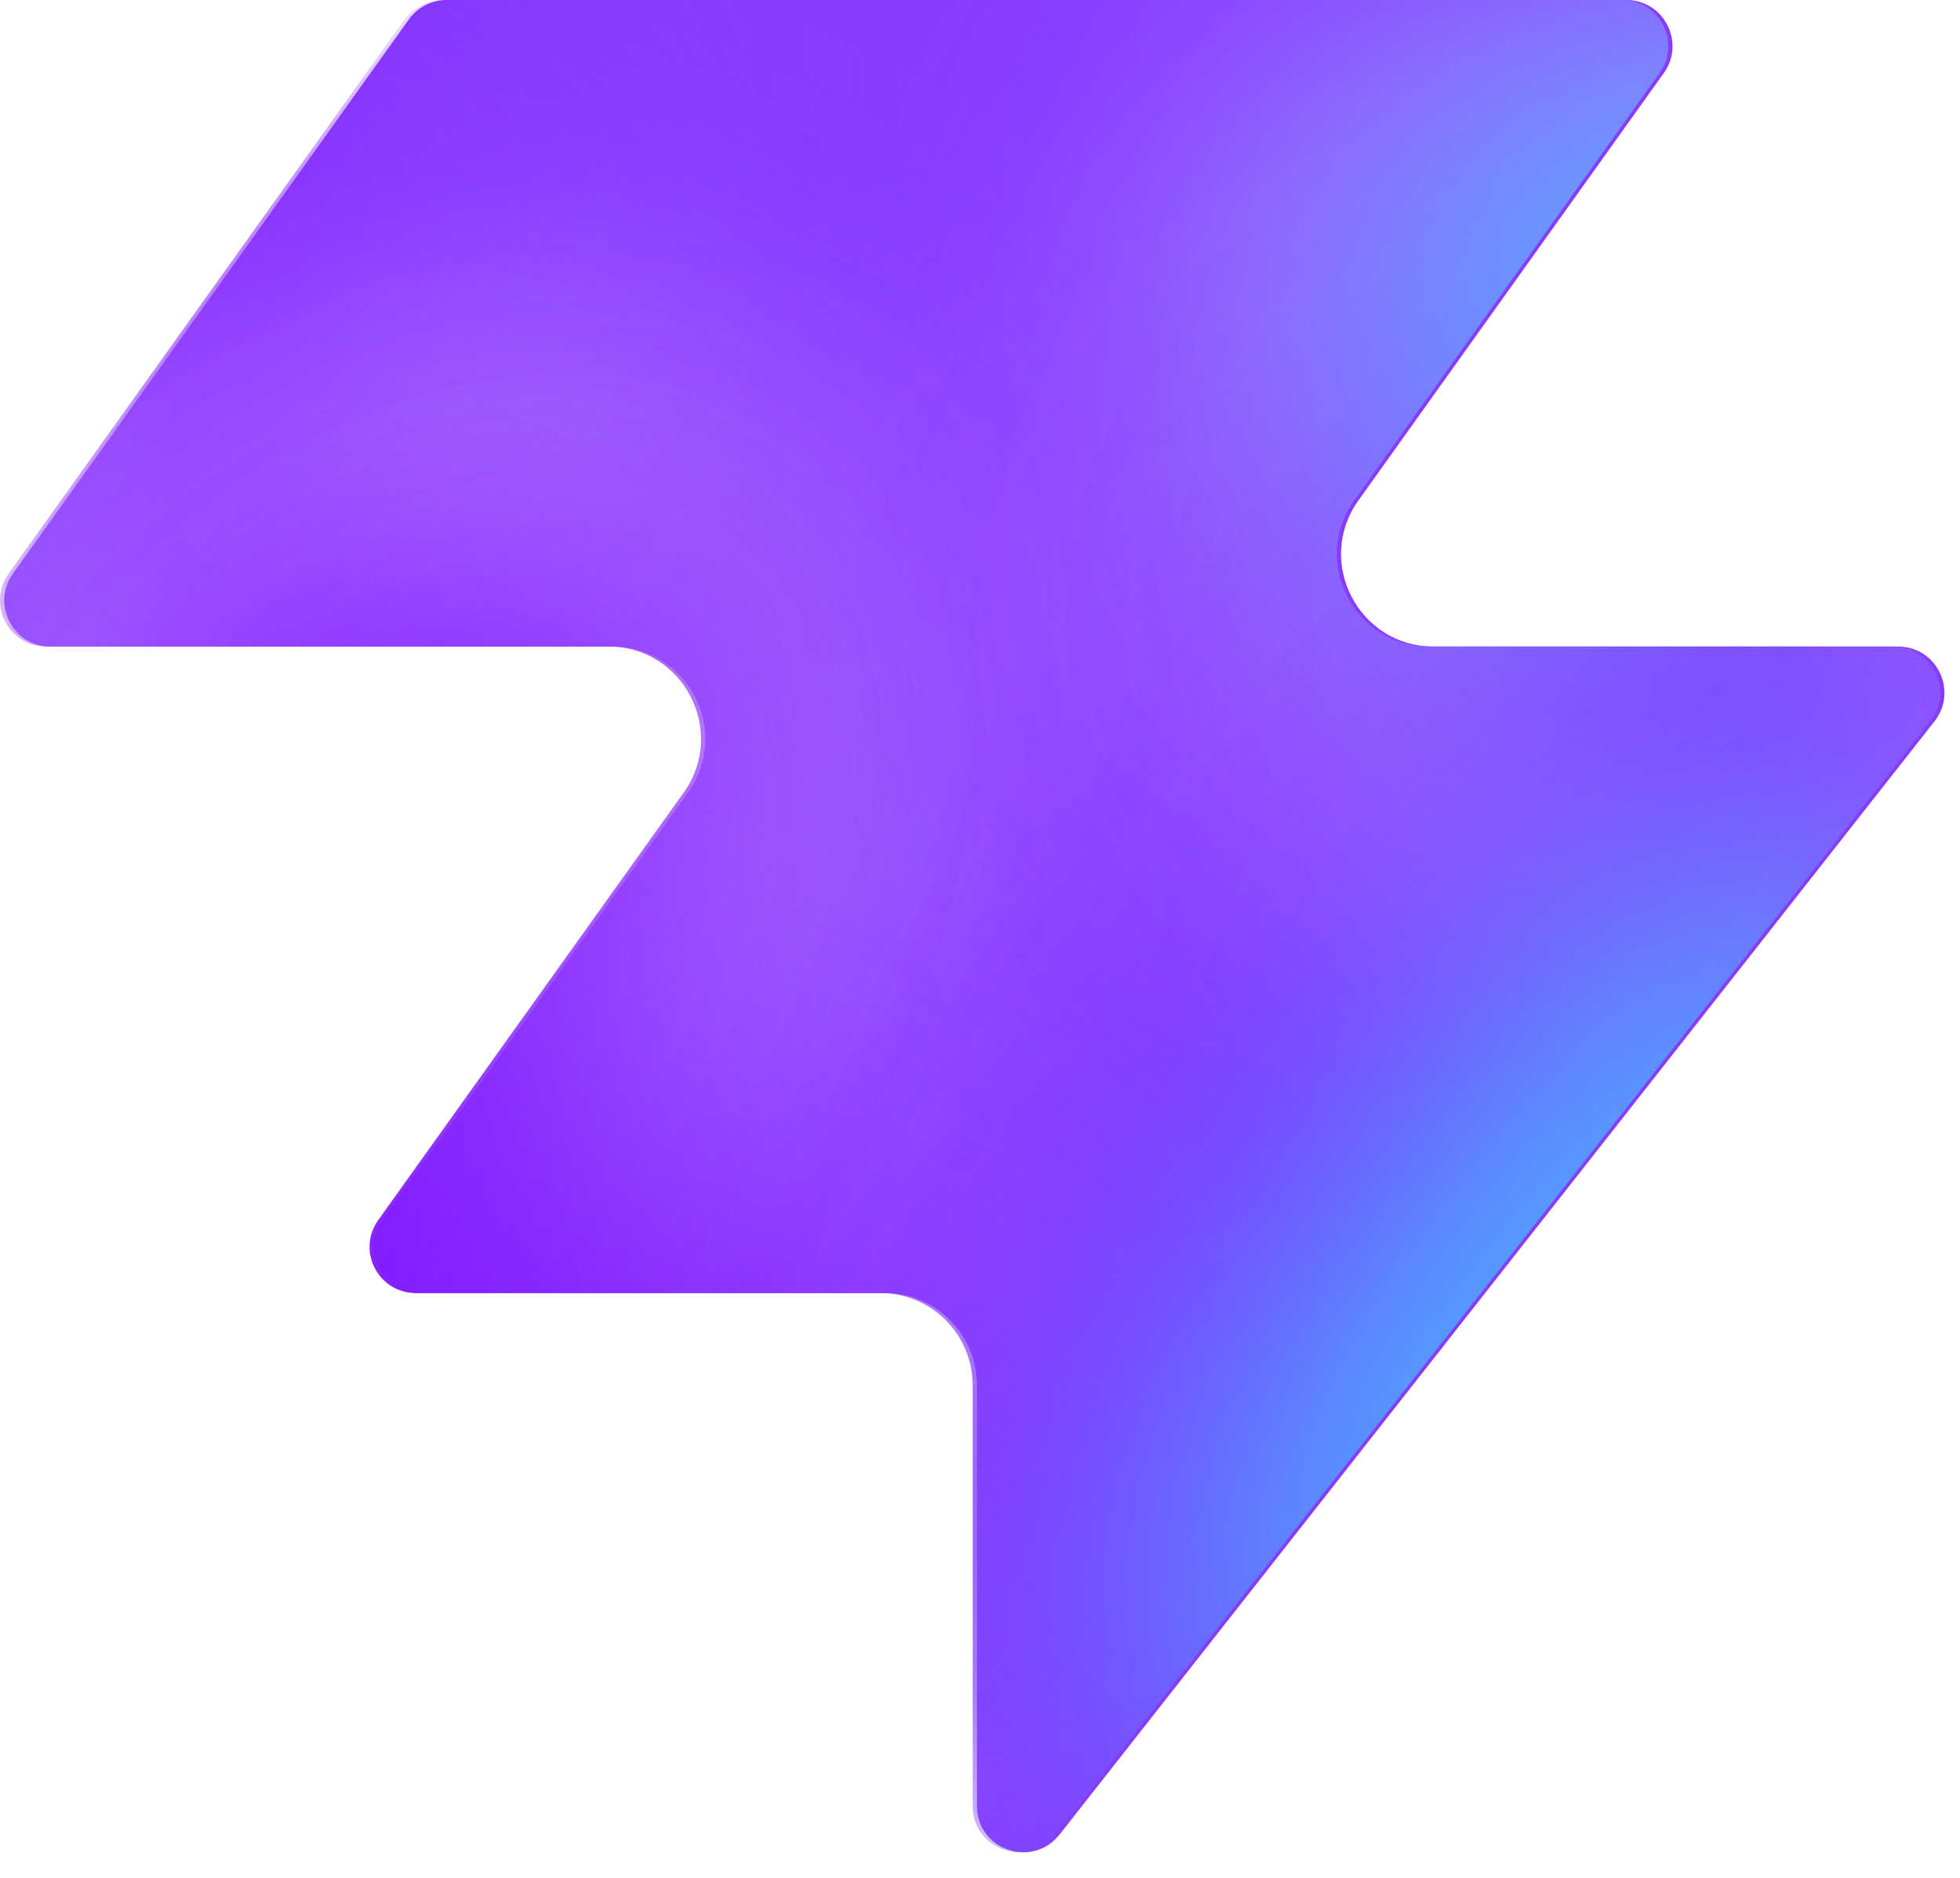
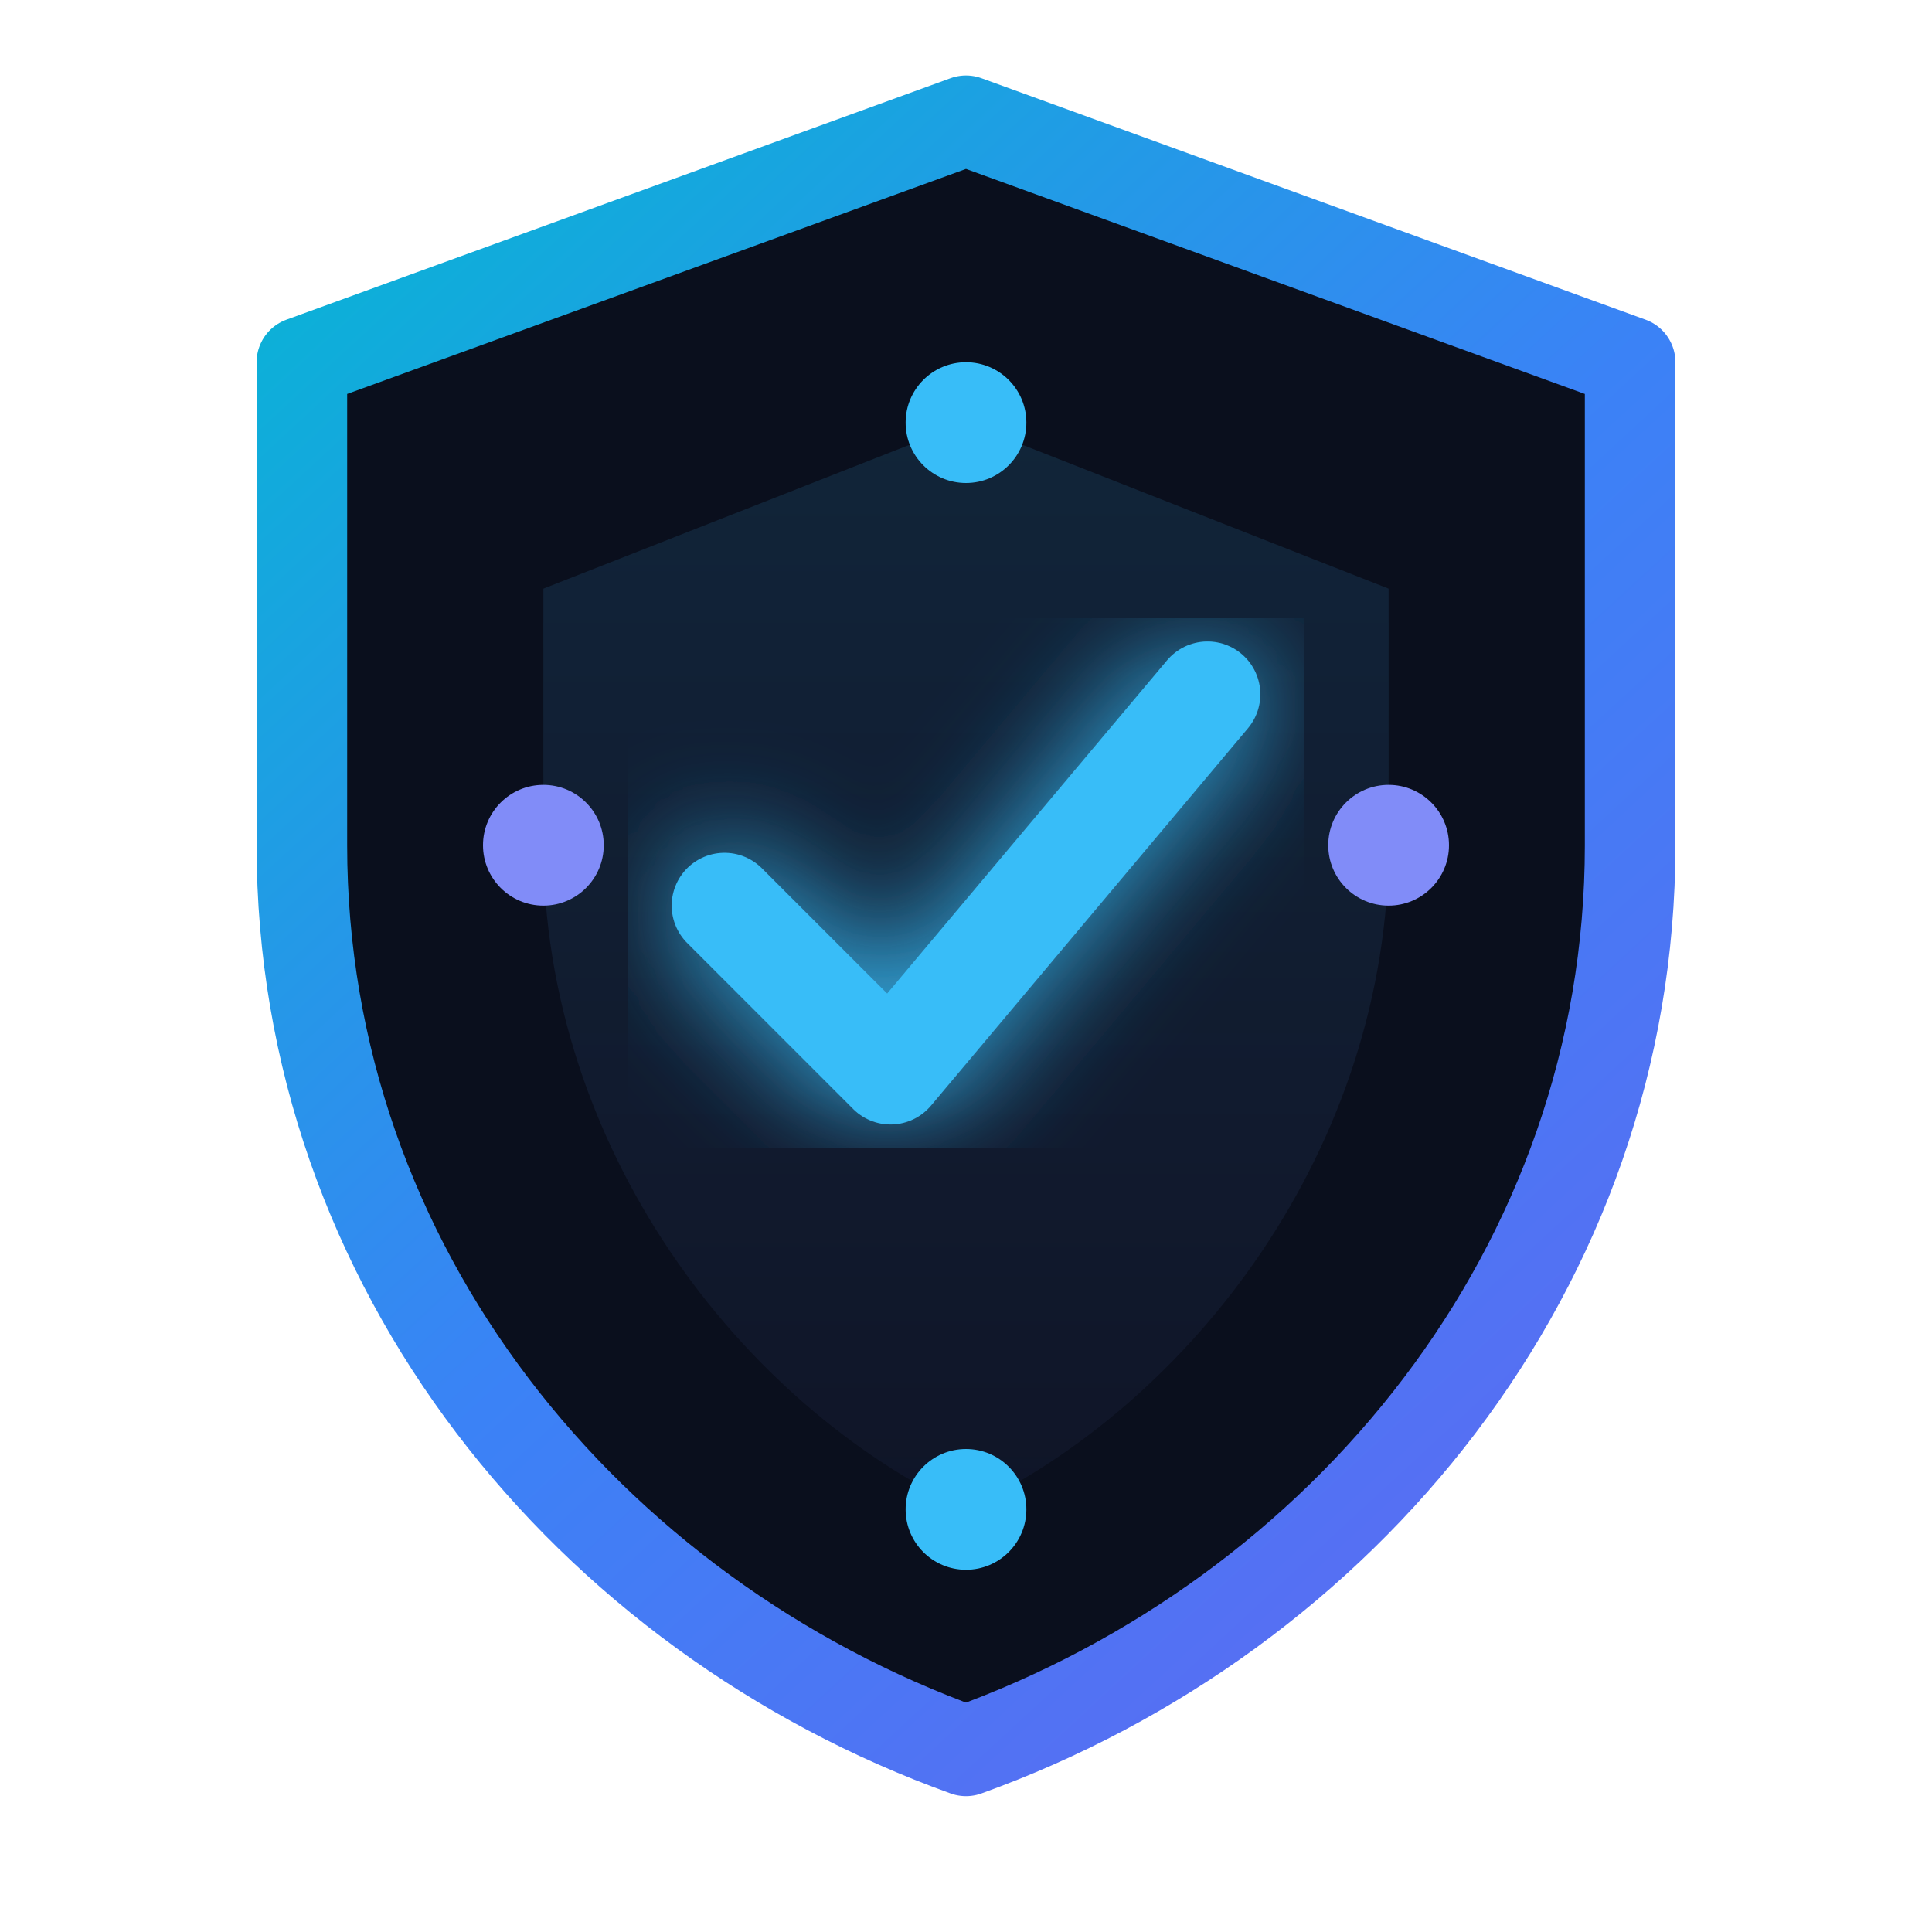
- <svg xmlns="http://www.w3.org/2000/svg" width="48" height="46" fill="none" viewBox="0 0 48 46">
-   <path fill="#863bff" d="M25.946 44.938c-.664.845-2.021.375-2.021-.698V33.937a2.26 2.26 0 0 0-2.262-2.262H10.287c-.92 0-1.456-1.04-.92-1.788l7.48-10.471c1.07-1.497 0-3.578-1.842-3.578H1.237c-.92 0-1.456-1.04-.92-1.788L10.013.474c.214-.297.556-.474.92-.474h28.894c.92 0 1.456 1.04.92 1.788l-7.48 10.471c-1.07 1.498 0 3.579 1.842 3.579h11.377c.943 0 1.473 1.088.89 1.83L25.947 44.94z" style="fill:#863bff;fill:color(display-p3 .525 .23 1);fill-opacity:1" />
-   <mask id="a" width="48" height="46" x="0" y="0" maskUnits="userSpaceOnUse" style="mask-type:alpha">
-     <path fill="#000" d="M25.842 44.938c-.664.844-2.021.375-2.021-.698V33.937a2.26 2.26 0 0 0-2.262-2.262H10.183c-.92 0-1.456-1.04-.92-1.788l7.48-10.471c1.07-1.498 0-3.579-1.842-3.579H1.133c-.92 0-1.456-1.04-.92-1.787L9.91.473c.214-.297.556-.474.92-.474h28.894c.92 0 1.456 1.04.92 1.788l-7.48 10.471c-1.07 1.498 0 3.578 1.842 3.578h11.377c.943 0 1.473 1.088.89 1.832L25.843 44.94z" style="fill:#000;fill-opacity:1" />
-   </mask>
-   <g mask="url(#a)">
-     <g filter="url(#b)">
-       <ellipse cx="5.508" cy="14.704" fill="#ede6ff" rx="5.508" ry="14.704" style="fill:#ede6ff;fill:color(display-p3 .927 .903 1);fill-opacity:1" transform="matrix(.00324 1 1 -.00324 -4.47 31.516)" />
-     </g>
-     <g filter="url(#c)">
-       <ellipse cx="10.399" cy="29.851" fill="#ede6ff" rx="10.399" ry="29.851" style="fill:#ede6ff;fill:color(display-p3 .927 .903 1);fill-opacity:1" transform="matrix(.00324 1 1 -.00324 -39.328 7.883)" />
-     </g>
-     <g filter="url(#d)">
-       <ellipse cx="5.508" cy="30.487" fill="#7e14ff" rx="5.508" ry="30.487" style="fill:#7e14ff;fill:color(display-p3 .492 .077 1);fill-opacity:1" transform="rotate(89.814 -25.913 -14.639)scale(1 -1)" />
-     </g>
-     <g filter="url(#e)">
-       <ellipse cx="5.508" cy="30.599" fill="#7e14ff" rx="5.508" ry="30.599" style="fill:#7e14ff;fill:color(display-p3 .492 .077 1);fill-opacity:1" transform="rotate(89.814 -32.644 -3.334)scale(1 -1)" />
-     </g>
-     <g filter="url(#f)">
-       <ellipse cx="5.508" cy="30.599" fill="#7e14ff" rx="5.508" ry="30.599" style="fill:#7e14ff;fill:color(display-p3 .492 .077 1);fill-opacity:1" transform="matrix(.00324 1 1 -.00324 -34.34 30.47)" />
-     </g>
-     <g filter="url(#g)">
-       <ellipse cx="14.072" cy="22.078" fill="#ede6ff" rx="14.072" ry="22.078" style="fill:#ede6ff;fill:color(display-p3 .927 .903 1);fill-opacity:1" transform="rotate(93.35 24.506 48.493)scale(-1 1)" />
-     </g>
-     <g filter="url(#h)">
-       <ellipse cx="3.47" cy="21.501" fill="#7e14ff" rx="3.47" ry="21.501" style="fill:#7e14ff;fill:color(display-p3 .492 .077 1);fill-opacity:1" transform="rotate(89.009 28.708 47.59)scale(-1 1)" />
-     </g>
-     <g filter="url(#i)">
-       <ellipse cx="3.47" cy="21.501" fill="#7e14ff" rx="3.47" ry="21.501" style="fill:#7e14ff;fill:color(display-p3 .492 .077 1);fill-opacity:1" transform="rotate(89.009 28.708 47.59)scale(-1 1)" />
-     </g>
-     <g filter="url(#j)">
-       <ellipse cx=".387" cy="8.972" fill="#7e14ff" rx="4.407" ry="29.108" style="fill:#7e14ff;fill:color(display-p3 .492 .077 1);fill-opacity:1" transform="rotate(39.51 .387 8.972)" />
-     </g>
-     <g filter="url(#k)">
-       <ellipse cx="47.523" cy="-6.092" fill="#7e14ff" rx="4.407" ry="29.108" style="fill:#7e14ff;fill:color(display-p3 .492 .077 1);fill-opacity:1" transform="rotate(37.892 47.523 -6.092)" />
-     </g>
-     <g filter="url(#l)">
-       <ellipse cx="41.412" cy="6.333" fill="#47bfff" rx="5.971" ry="9.665" style="fill:#47bfff;fill:color(display-p3 .28 .748 1);fill-opacity:1" transform="rotate(37.892 41.412 6.333)" />
-     </g>
-     <g filter="url(#m)">
-       <ellipse cx="-1.879" cy="38.332" fill="#7e14ff" rx="4.407" ry="29.108" style="fill:#7e14ff;fill:color(display-p3 .492 .077 1);fill-opacity:1" transform="rotate(37.892 -1.88 38.332)" />
-     </g>
-     <g filter="url(#n)">
-       <ellipse cx="-1.879" cy="38.332" fill="#7e14ff" rx="4.407" ry="29.108" style="fill:#7e14ff;fill:color(display-p3 .492 .077 1);fill-opacity:1" transform="rotate(37.892 -1.88 38.332)" />
-     </g>
-     <g filter="url(#o)">
-       <ellipse cx="35.651" cy="29.907" fill="#7e14ff" rx="4.407" ry="29.108" style="fill:#7e14ff;fill:color(display-p3 .492 .077 1);fill-opacity:1" transform="rotate(37.892 35.651 29.907)" />
-     </g>
-     <g filter="url(#p)">
-       <ellipse cx="38.418" cy="32.4" fill="#47bfff" rx="5.971" ry="15.297" style="fill:#47bfff;fill:color(display-p3 .28 .748 1);fill-opacity:1" transform="rotate(37.892 38.418 32.4)" />
-     </g>
-   </g>
+ <svg xmlns="http://www.w3.org/2000/svg" viewBox="0 0 64 64" fill="none">
  <defs>
-     <filter id="b" width="60.045" height="41.654" x="-19.77" y="16.149" color-interpolation-filters="sRGB" filterUnits="userSpaceOnUse">
-       <feFlood flood-opacity="0" result="BackgroundImageFix" />
-       <feBlend in="SourceGraphic" in2="BackgroundImageFix" result="shape" />
-       <feGaussianBlur result="effect1_foregroundBlur_2002_17158" stdDeviation="7.659" />
-     </filter>
-     <filter id="c" width="90.34" height="51.437" x="-54.613" y="-7.533" color-interpolation-filters="sRGB" filterUnits="userSpaceOnUse">
-       <feFlood flood-opacity="0" result="BackgroundImageFix" />
-       <feBlend in="SourceGraphic" in2="BackgroundImageFix" result="shape" />
-       <feGaussianBlur result="effect1_foregroundBlur_2002_17158" stdDeviation="7.659" />
-     </filter>
-     <filter id="d" width="79.355" height="29.4" x="-49.64" y="2.03" color-interpolation-filters="sRGB" filterUnits="userSpaceOnUse">
-       <feFlood flood-opacity="0" result="BackgroundImageFix" />
-       <feBlend in="SourceGraphic" in2="BackgroundImageFix" result="shape" />
-       <feGaussianBlur result="effect1_foregroundBlur_2002_17158" stdDeviation="4.596" />
-     </filter>
-     <filter id="e" width="79.579" height="29.4" x="-45.045" y="20.029" color-interpolation-filters="sRGB" filterUnits="userSpaceOnUse">
-       <feFlood flood-opacity="0" result="BackgroundImageFix" />
-       <feBlend in="SourceGraphic" in2="BackgroundImageFix" result="shape" />
-       <feGaussianBlur result="effect1_foregroundBlur_2002_17158" stdDeviation="4.596" />
-     </filter>
-     <filter id="f" width="79.579" height="29.4" x="-43.513" y="21.178" color-interpolation-filters="sRGB" filterUnits="userSpaceOnUse">
-       <feFlood flood-opacity="0" result="BackgroundImageFix" />
-       <feBlend in="SourceGraphic" in2="BackgroundImageFix" result="shape" />
-       <feGaussianBlur result="effect1_foregroundBlur_2002_17158" stdDeviation="4.596" />
-     </filter>
-     <filter id="g" width="74.749" height="58.852" x="15.756" y="-17.901" color-interpolation-filters="sRGB" filterUnits="userSpaceOnUse">
-       <feFlood flood-opacity="0" result="BackgroundImageFix" />
-       <feBlend in="SourceGraphic" in2="BackgroundImageFix" result="shape" />
-       <feGaussianBlur result="effect1_foregroundBlur_2002_17158" stdDeviation="7.659" />
-     </filter>
-     <filter id="h" width="61.377" height="25.362" x="23.548" y="2.284" color-interpolation-filters="sRGB" filterUnits="userSpaceOnUse">
-       <feFlood flood-opacity="0" result="BackgroundImageFix" />
-       <feBlend in="SourceGraphic" in2="BackgroundImageFix" result="shape" />
-       <feGaussianBlur result="effect1_foregroundBlur_2002_17158" stdDeviation="4.596" />
-     </filter>
-     <filter id="i" width="61.377" height="25.362" x="23.548" y="2.284" color-interpolation-filters="sRGB" filterUnits="userSpaceOnUse">
-       <feFlood flood-opacity="0" result="BackgroundImageFix" />
-       <feBlend in="SourceGraphic" in2="BackgroundImageFix" result="shape" />
-       <feGaussianBlur result="effect1_foregroundBlur_2002_17158" stdDeviation="4.596" />
-     </filter>
-     <filter id="j" width="56.045" height="63.649" x="-27.636" y="-22.853" color-interpolation-filters="sRGB" filterUnits="userSpaceOnUse">
-       <feFlood flood-opacity="0" result="BackgroundImageFix" />
-       <feBlend in="SourceGraphic" in2="BackgroundImageFix" result="shape" />
-       <feGaussianBlur result="effect1_foregroundBlur_2002_17158" stdDeviation="4.596" />
-     </filter>
-     <filter id="k" width="54.814" height="64.646" x="20.116" y="-38.415" color-interpolation-filters="sRGB" filterUnits="userSpaceOnUse">
-       <feFlood flood-opacity="0" result="BackgroundImageFix" />
-       <feBlend in="SourceGraphic" in2="BackgroundImageFix" result="shape" />
-       <feGaussianBlur result="effect1_foregroundBlur_2002_17158" stdDeviation="4.596" />
-     </filter>
-     <filter id="l" width="33.541" height="35.313" x="24.641" y="-11.323" color-interpolation-filters="sRGB" filterUnits="userSpaceOnUse">
-       <feFlood flood-opacity="0" result="BackgroundImageFix" />
-       <feBlend in="SourceGraphic" in2="BackgroundImageFix" result="shape" />
-       <feGaussianBlur result="effect1_foregroundBlur_2002_17158" stdDeviation="4.596" />
-     </filter>
-     <filter id="m" width="54.814" height="64.646" x="-29.286" y="6.009" color-interpolation-filters="sRGB" filterUnits="userSpaceOnUse">
-       <feFlood flood-opacity="0" result="BackgroundImageFix" />
-       <feBlend in="SourceGraphic" in2="BackgroundImageFix" result="shape" />
-       <feGaussianBlur result="effect1_foregroundBlur_2002_17158" stdDeviation="4.596" />
-     </filter>
-     <filter id="n" width="54.814" height="64.646" x="-29.286" y="6.009" color-interpolation-filters="sRGB" filterUnits="userSpaceOnUse">
-       <feFlood flood-opacity="0" result="BackgroundImageFix" />
-       <feBlend in="SourceGraphic" in2="BackgroundImageFix" result="shape" />
-       <feGaussianBlur result="effect1_foregroundBlur_2002_17158" stdDeviation="4.596" />
-     </filter>
-     <filter id="o" width="54.814" height="64.646" x="8.244" y="-2.416" color-interpolation-filters="sRGB" filterUnits="userSpaceOnUse">
-       <feFlood flood-opacity="0" result="BackgroundImageFix" />
-       <feBlend in="SourceGraphic" in2="BackgroundImageFix" result="shape" />
-       <feGaussianBlur result="effect1_foregroundBlur_2002_17158" stdDeviation="4.596" />
-     </filter>
-     <filter id="p" width="39.409" height="43.623" x="18.713" y="10.588" color-interpolation-filters="sRGB" filterUnits="userSpaceOnUse">
-       <feFlood flood-opacity="0" result="BackgroundImageFix" />
-       <feBlend in="SourceGraphic" in2="BackgroundImageFix" result="shape" />
-       <feGaussianBlur result="effect1_foregroundBlur_2002_17158" stdDeviation="4.596" />
+     <linearGradient id="shieldGrad" x1="8" y1="6" x2="56" y2="58" gradientUnits="userSpaceOnUse">
+       <stop offset="0%" stop-color="#06b6d4" />
+       <stop offset="50%" stop-color="#3b82f6" />
+       <stop offset="100%" stop-color="#6366f1" />
+     </linearGradient>
+     <linearGradient id="glowGrad" x1="32" y1="12" x2="32" y2="52" gradientUnits="userSpaceOnUse">
+       <stop offset="0%" stop-color="#38bdf8" stop-opacity="0.9" />
+       <stop offset="100%" stop-color="#818cf8" stop-opacity="0.3" />
+     </linearGradient>
+     <filter id="cyberGlow" x="-20%" y="-20%" width="140%" height="140%">
+       <feGaussianBlur stdDeviation="2" result="blur" />
+       <feComposite in="SourceGraphic" in2="blur" operator="over" />
    </filter>
  </defs>
+   <path d="M32 4L54 12V28C54 42 44.5 53.5 32 58C19.5 53.5 10 42 10 28V12L32 4Z" fill="#0a0f1d" stroke="url(#shieldGrad)" stroke-width="3" stroke-linejoin="round" />
+   <path d="M32 14L46 19.5V28C46 38 39.5 46.5 32 50C24.5 46.5 18 38 18 28V19.5L32 14Z" fill="url(#glowGrad)" opacity="0.15" />
+   <path d="M24 30L29.5 35.5L40 23" stroke="#38bdf8" stroke-width="3.5" stroke-linecap="round" stroke-linejoin="round" filter="url(#cyberGlow)" />
+   <circle cx="32" cy="14" r="2" fill="#38bdf8" />
+   <circle cx="46" cy="28" r="2" fill="#818cf8" />
+   <circle cx="18" cy="28" r="2" fill="#818cf8" />
+   <circle cx="32" cy="50" r="2" fill="#38bdf8" />
</svg>
